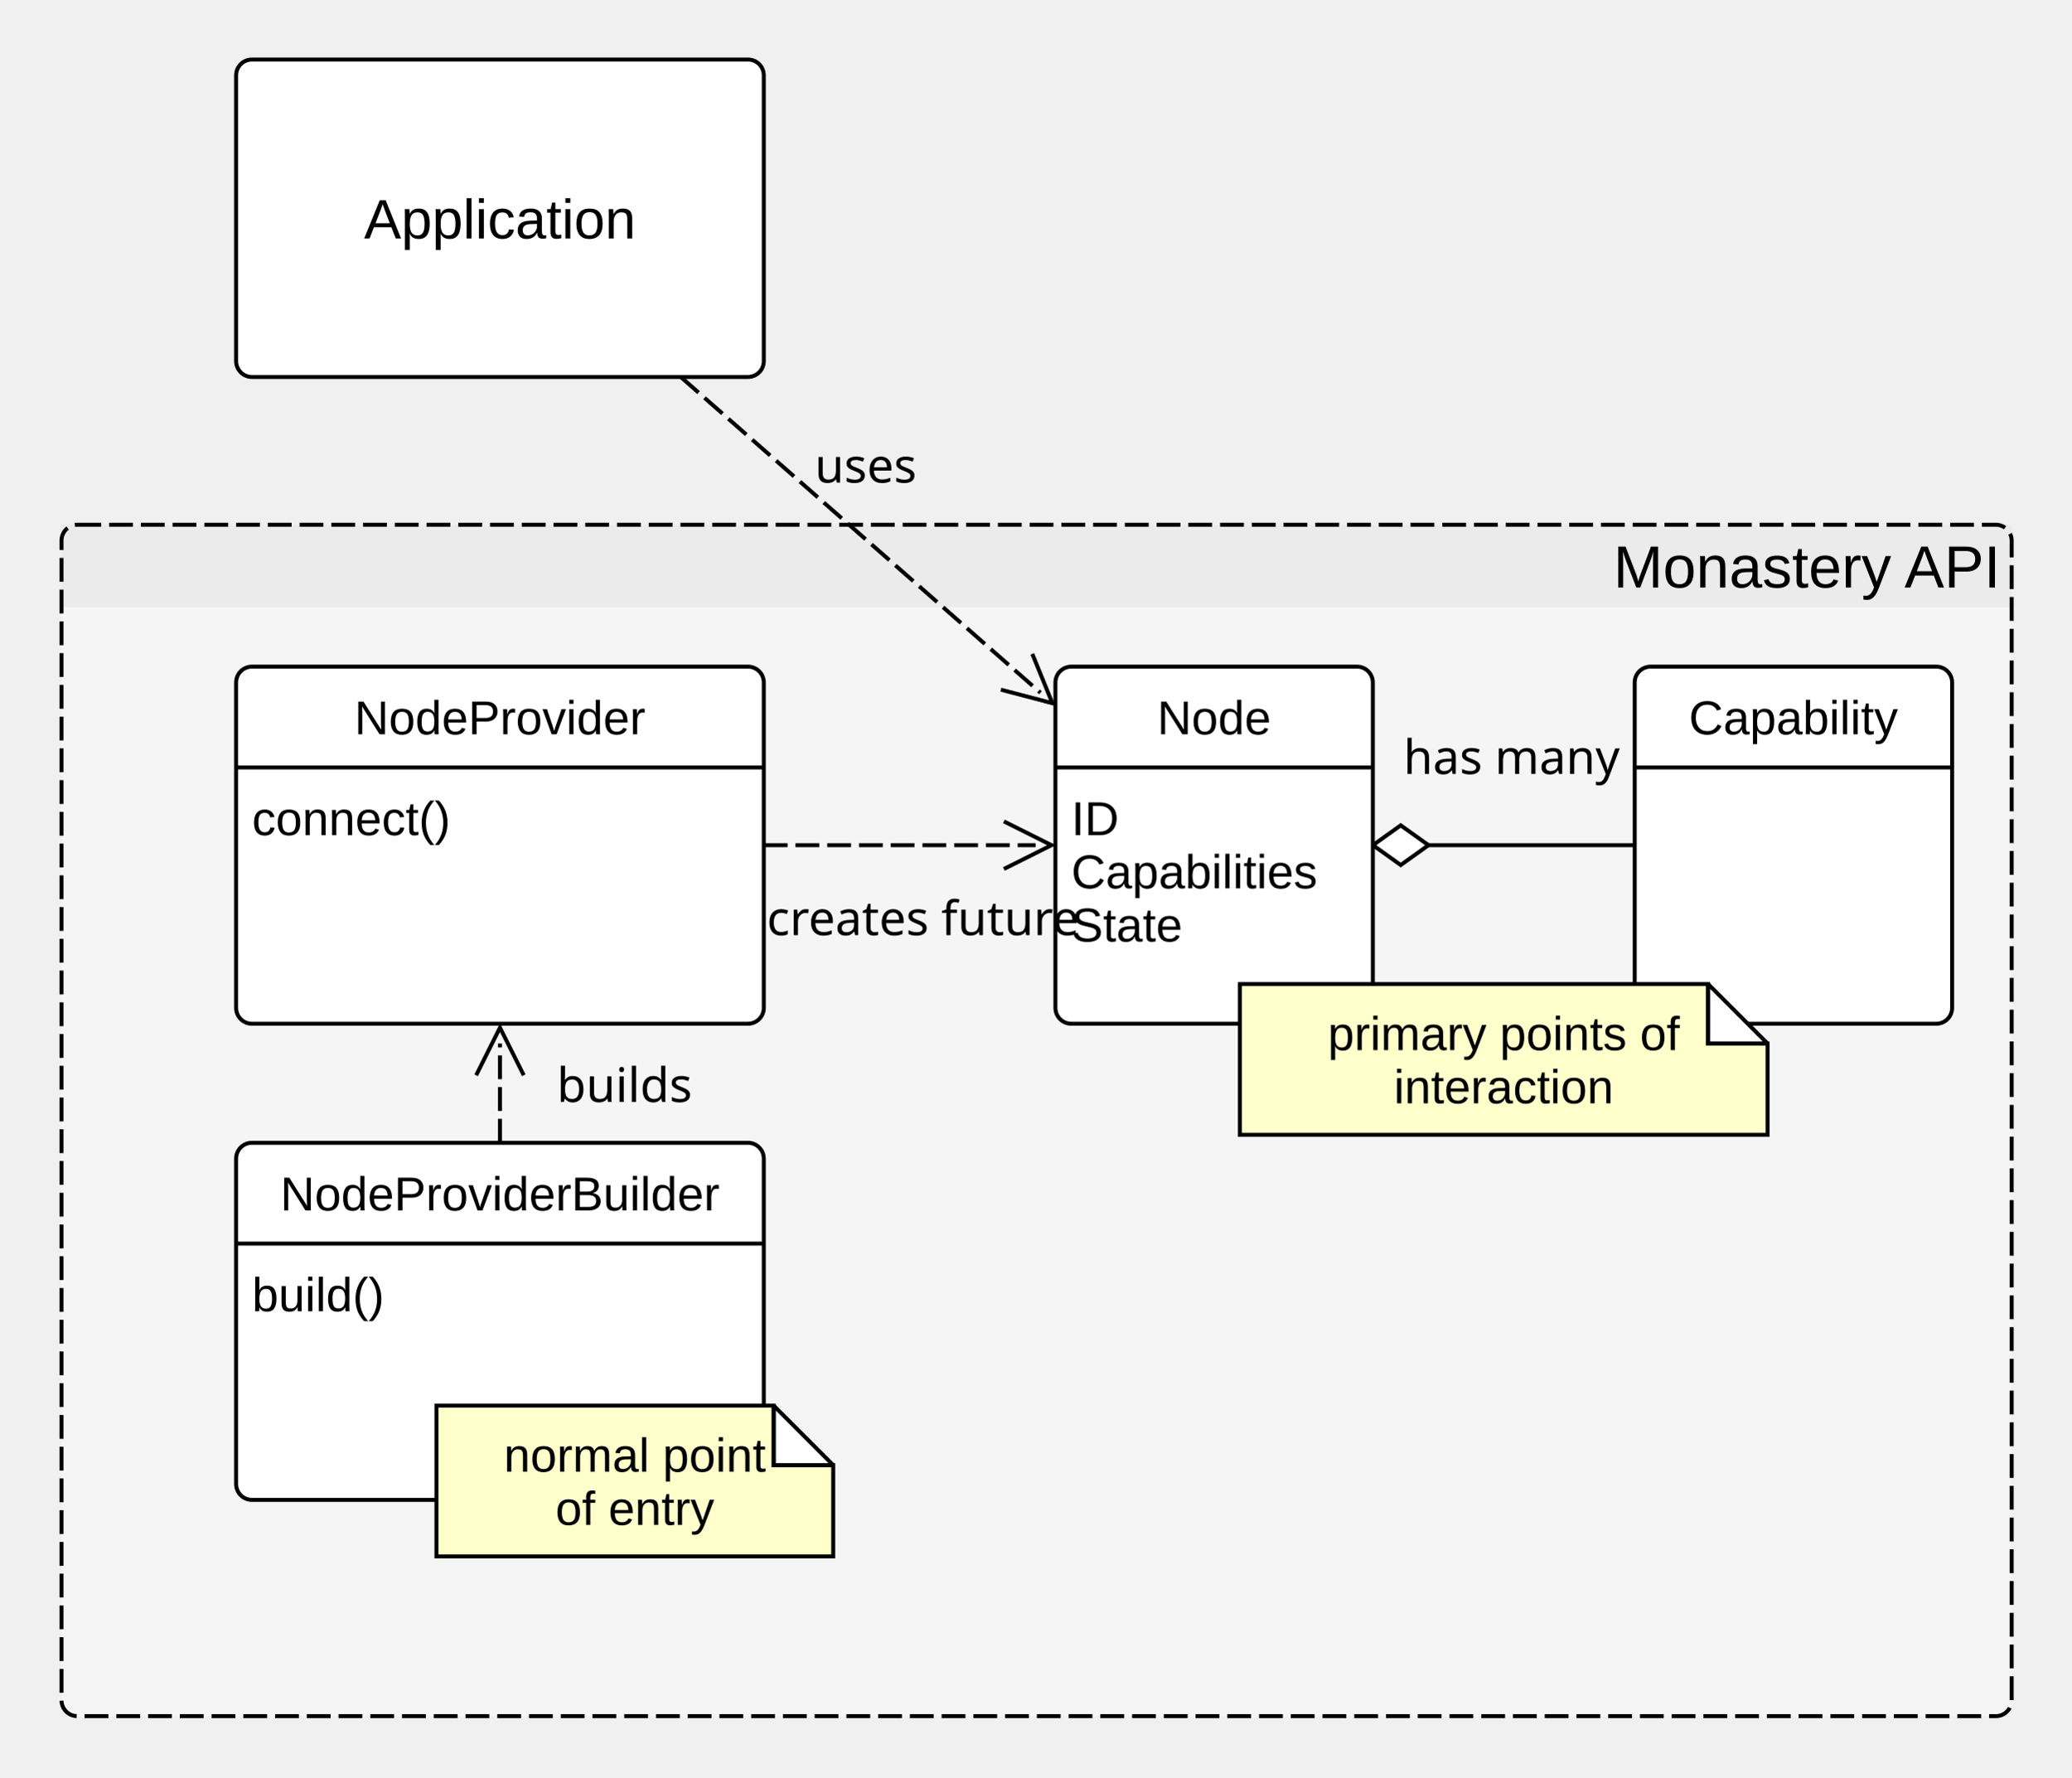
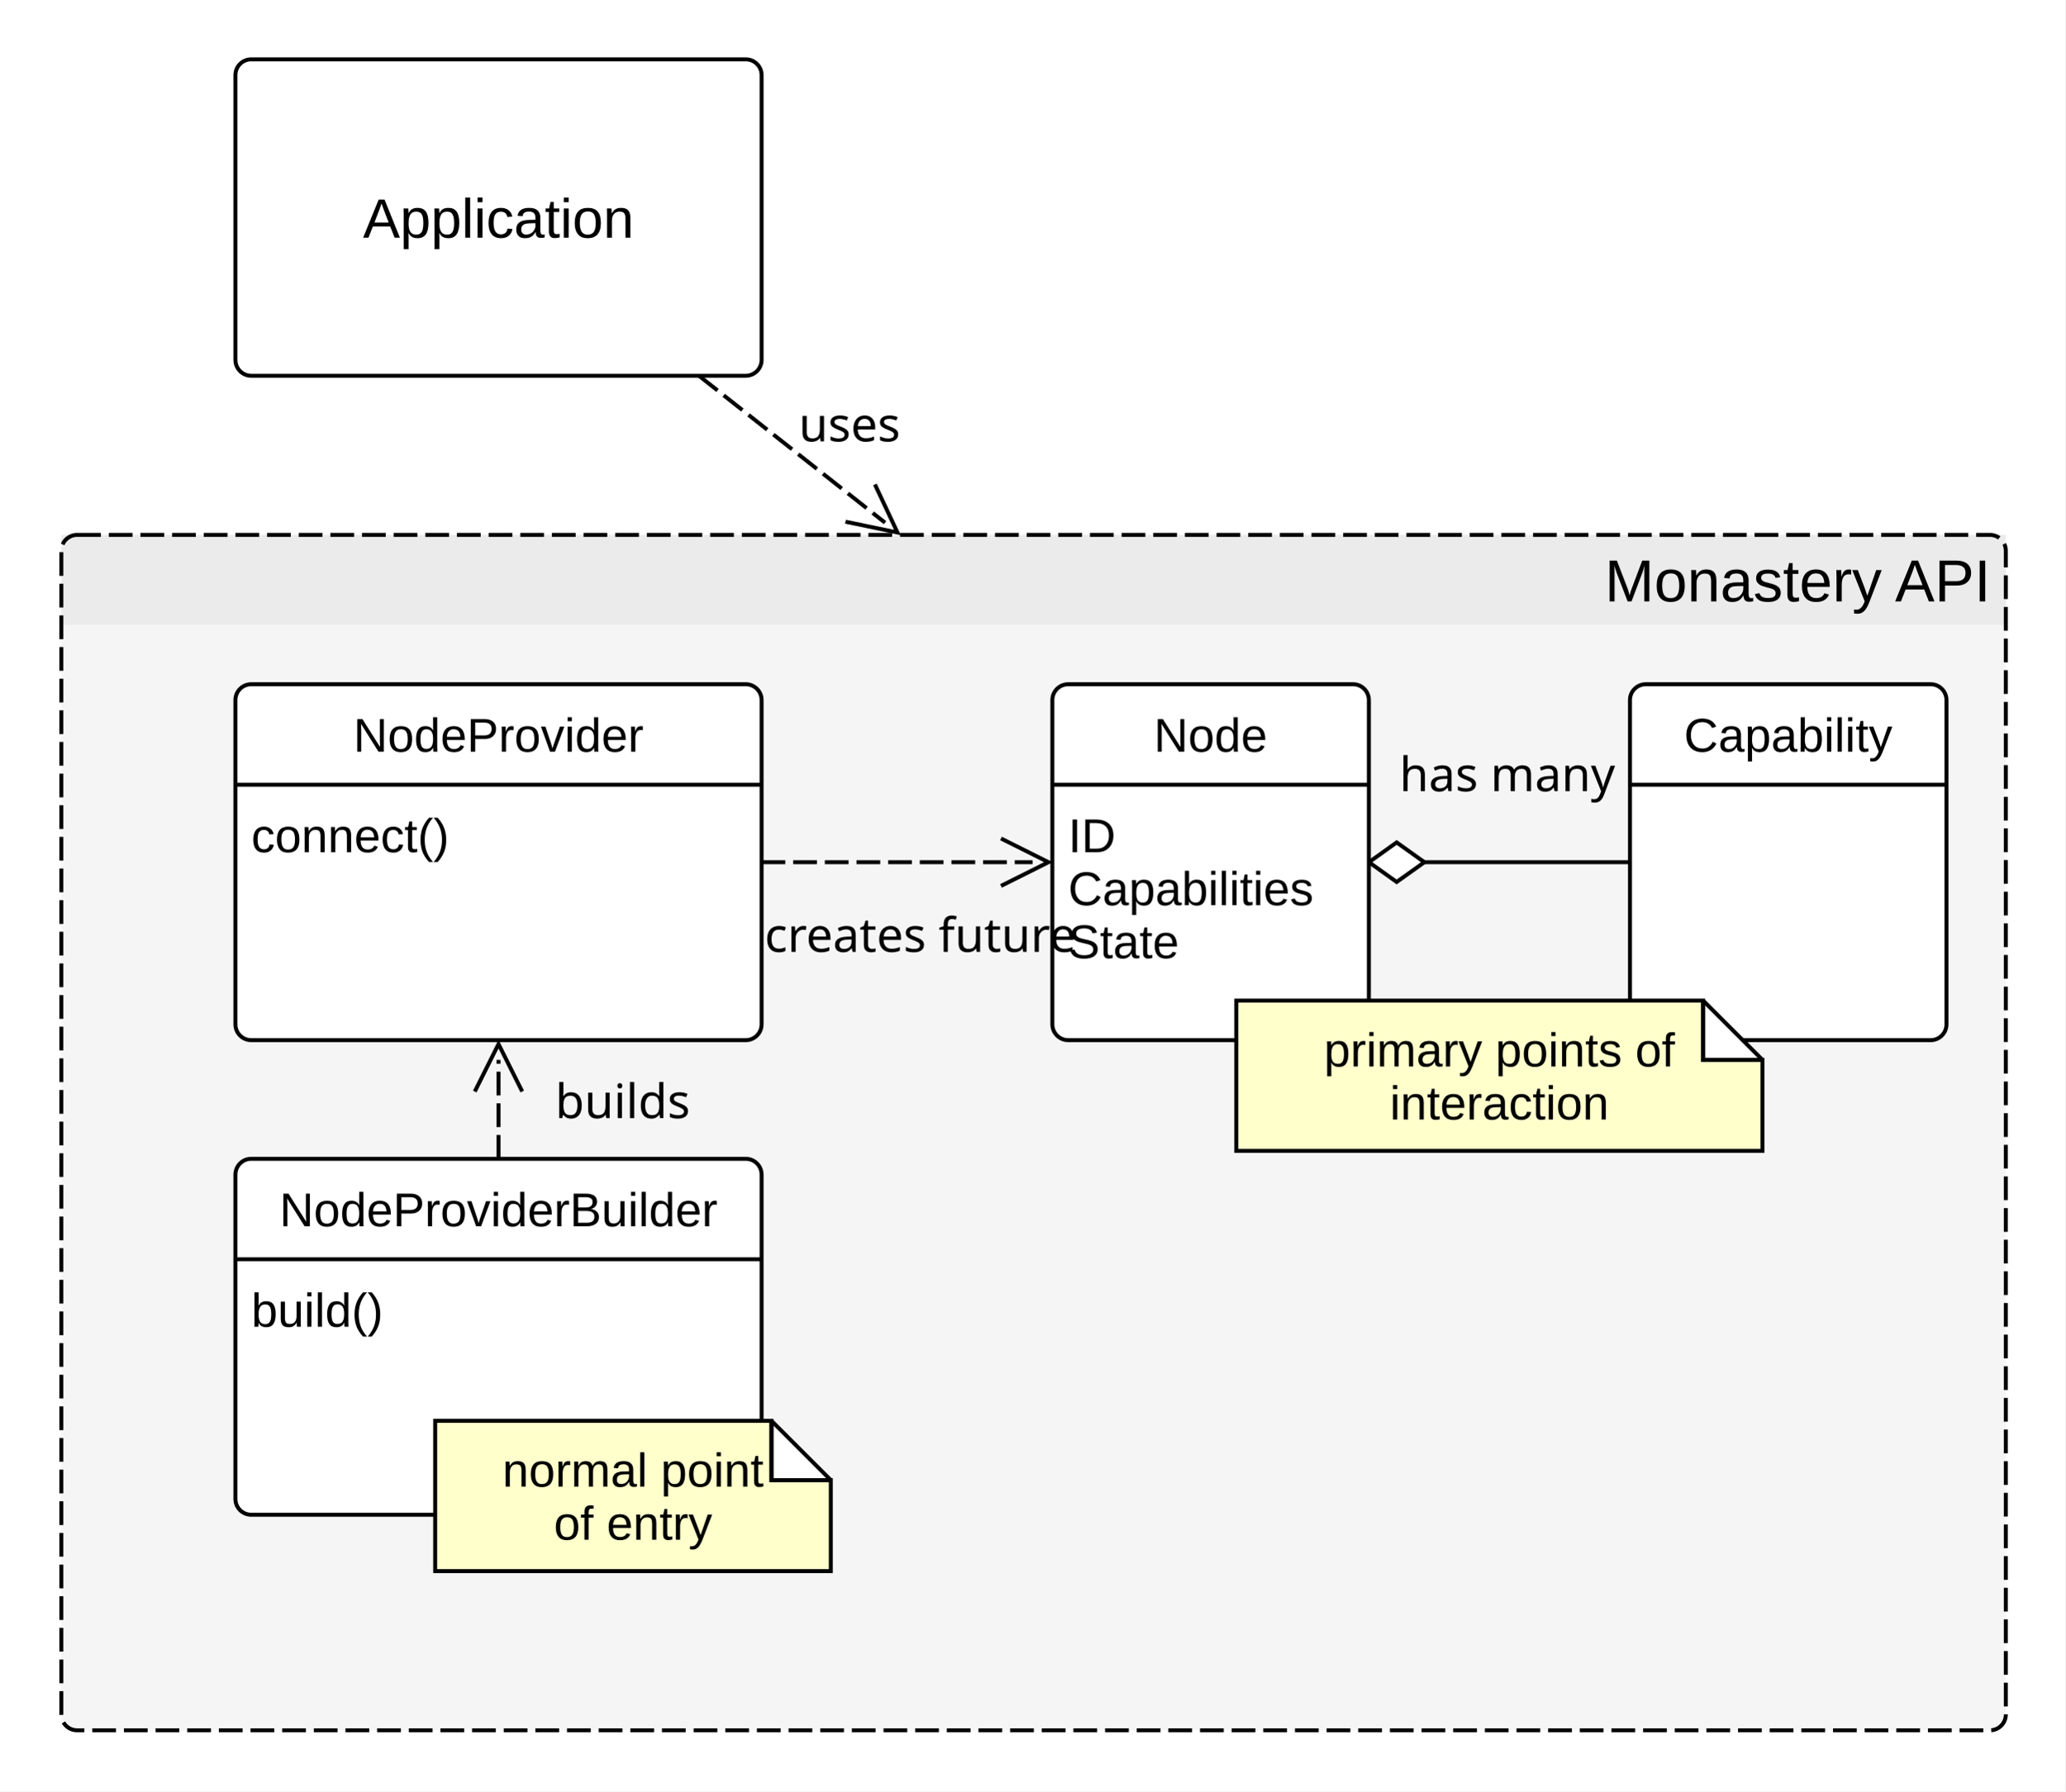
- <svg xmlns="http://www.w3.org/2000/svg" fill-opacity="1" color-rendering="auto" color-interpolation="auto" text-rendering="auto" stroke="black" stroke-linecap="square" width="522" stroke-miterlimit="10" shape-rendering="auto" stroke-opacity="1" fill="black" stroke-dasharray="none" font-weight="normal" stroke-width="1" height="448" font-family="'Dialog'" font-style="normal" stroke-linejoin="miter" font-size="12px" stroke-dashoffset="0" image-rendering="auto">
+ <svg xmlns="http://www.w3.org/2000/svg" fill-opacity="1" color-rendering="auto" color-interpolation="auto" text-rendering="auto" stroke="black" stroke-linecap="square" width="522" stroke-miterlimit="10" shape-rendering="auto" stroke-opacity="1" fill="black" stroke-dasharray="none" font-weight="normal" stroke-width="1" height="453" font-family="'Dialog'" font-style="normal" stroke-linejoin="miter" font-size="12px" stroke-dashoffset="0" image-rendering="auto">
  <defs id="genericDefs" />
  <g>
    <defs id="defs1">
-       <linearGradient x1="357" gradientUnits="userSpaceOnUse" x2="437" y1="268.406" y2="333" id="linearGradient1" spreadMethod="reflect">
+       <linearGradient x1="357" gradientUnits="userSpaceOnUse" x2="437" y1="273.406" y2="338" id="linearGradient1" spreadMethod="reflect">
        <stop stop-opacity="1" stop-color="white" offset="0%" />
        <stop stop-opacity="1" stop-color="white" offset="100%" />
      </linearGradient>
-       <linearGradient x1="150.5" gradientUnits="userSpaceOnUse" x2="283.5" y1="268.406" y2="333" id="linearGradient2" spreadMethod="reflect">
+       <linearGradient x1="150.5" gradientUnits="userSpaceOnUse" x2="283.5" y1="273.406" y2="338" id="linearGradient2" spreadMethod="reflect">
        <stop stop-opacity="1" stop-color="white" offset="0%" />
        <stop stop-opacity="1" stop-color="white" offset="100%" />
      </linearGradient>
-       <linearGradient x1="150.5" gradientUnits="userSpaceOnUse" x2="283.5" y1="388.406" y2="453" id="linearGradient3" spreadMethod="reflect">
+       <linearGradient x1="150.5" gradientUnits="userSpaceOnUse" x2="283.5" y1="393.406" y2="458" id="linearGradient3" spreadMethod="reflect">
        <stop stop-opacity="1" stop-color="white" offset="0%" />
        <stop stop-opacity="1" stop-color="white" offset="100%" />
      </linearGradient>
-       <linearGradient x1="503" gradientUnits="userSpaceOnUse" x2="583" y1="268.406" y2="333" id="linearGradient4" spreadMethod="reflect">
+       <linearGradient x1="503" gradientUnits="userSpaceOnUse" x2="583" y1="273.406" y2="338" id="linearGradient4" spreadMethod="reflect">
        <stop stop-opacity="1" stop-color="white" offset="0%" />
        <stop stop-opacity="1" stop-color="white" offset="100%" />
      </linearGradient>
      <clipPath clipPathUnits="userSpaceOnUse" id="clipPath1">
-         <path d="M0 0 L522 0 L522 448 L0 448 L0 0 Z" />
+         <path d="M0 0 L522 0 L522 453 L0 453 L0 0 Z" />
      </clipPath>
      <clipPath clipPathUnits="userSpaceOnUse" id="clipPath2">
-         <path d="M91 75 L613 75 L613 523 L91 523 L91 75 Z" />
+         <path d="M91 75 L613 75 L613 528 L91 528 L91 75 Z" />
      </clipPath>
      <clipPath clipPathUnits="userSpaceOnUse" id="clipPath3">
-         <path d="M91 268.406 L91 523 L613 523 L613 268.406 Z" />
+         <path d="M91 273.406 L91 528 L613 528 L613 273.406 Z" />
      </clipPath>
      <clipPath clipPathUnits="userSpaceOnUse" id="clipPath4">
-         <path d="M91 75 L91 268.406 L613 268.406 L613 75 Z" />
+         <path d="M91 75 L91 273.406 L613 273.406 L613 75 Z" />
      </clipPath>
      <clipPath clipPathUnits="userSpaceOnUse" id="clipPath5">
-         <path d="M91 388.406 L91 523 L613 523 L613 388.406 Z" />
+         <path d="M91 393.406 L91 528 L613 528 L613 393.406 Z" />
      </clipPath>
      <clipPath clipPathUnits="userSpaceOnUse" id="clipPath6">
-         <path d="M91 75 L91 388.406 L613 388.406 L613 75 Z" />
+         <path d="M91 75 L91 393.406 L613 393.406 L613 75 Z" />
      </clipPath>
    </defs>
+     <g fill="white" text-rendering="geometricPrecision" shape-rendering="geometricPrecision" transform="translate(-91,-75)" stroke="white">
+       <rect x="91" width="522" height="453" y="75" clip-path="url(#clipPath2)" stroke="none" />
+     </g>
    <g fill="white" text-rendering="geometricPrecision" shape-rendering="geometricPrecision" transform="matrix(1,0,0,1,-91,-75)" stroke="white">
      <rect x="150.5" y="90" clip-path="url(#clipPath2)" width="133" rx="4" ry="4" height="80" stroke="none" />
    </g>
    <g font-size="14px" stroke-linecap="butt" transform="matrix(1,0,0,1,-91,-75)" text-rendering="geometricPrecision" font-family="'Liberation Sans'" shape-rendering="geometricPrecision" stroke-miterlimit="1.45">
      <text x="182.755" xml:space="preserve" y="135.083" clip-path="url(#clipPath2)" stroke="none">Application</text>
      <rect x="150.5" y="90" clip-path="url(#clipPath2)" fill="none" width="133" rx="4" ry="4" height="80" />
    </g>
    <g fill="rgb(245,245,245)" text-rendering="geometricPrecision" shape-rendering="geometricPrecision" transform="matrix(1,0,0,1,-91,-75)" stroke="rgb(245,245,245)">
-       <rect x="106.5" y="207.242" clip-path="url(#clipPath2)" width="491.5" rx="4" ry="4" height="300.258" stroke="none" />
-       <rect x="106.5" y="207.242" clip-path="url(#clipPath2)" fill="rgb(235,235,235)" width="491.5" height="20.758" stroke="none" />
+       <rect x="106.5" y="210.242" clip-path="url(#clipPath2)" width="491.5" rx="4" ry="4" height="302.258" stroke="none" />
+       <rect x="106.5" y="210.242" clip-path="url(#clipPath2)" fill="rgb(235,235,235)" width="491.5" height="22.758" stroke="none" />
    </g>
    <g font-size="15px" stroke-linecap="butt" transform="matrix(1,0,0,1,-91,-75)" text-rendering="geometricPrecision" font-family="'Liberation Sans'" shape-rendering="geometricPrecision" stroke-miterlimit="1.45">
-       <text x="497.628" xml:space="preserve" y="223.067" clip-path="url(#clipPath2)" stroke="none">Monastery API</text>
-       <rect x="106.5" y="207.242" clip-path="url(#clipPath2)" fill="none" width="491.5" stroke-dasharray="6,2" rx="4" ry="4" height="300.258" />
+       <text x="496.628" xml:space="preserve" y="227.067" clip-path="url(#clipPath2)" stroke="none">Monastery API</text>
+       <rect x="106.5" y="210.242" clip-path="url(#clipPath2)" fill="none" width="491.5" stroke-dasharray="6,2" rx="4" ry="4" height="302.258" />
    </g>
    <g fill="url(#linearGradient1)" text-rendering="geometricPrecision" shape-rendering="geometricPrecision" transform="matrix(1,0,0,1,-91,-75)" stroke="url(#linearGradient1)">
-       <rect x="357" y="243" clip-path="url(#clipPath3)" width="80" rx="4" ry="4" height="90" stroke="none" />
-       <rect x="357" y="243" clip-path="url(#clipPath4)" fill="white" width="80" rx="4" ry="4" height="90" stroke="none" />
+       <rect x="357" y="248" clip-path="url(#clipPath3)" width="80" rx="4" ry="4" height="90" stroke="none" />
+       <rect x="357" y="248" clip-path="url(#clipPath4)" fill="white" width="80" rx="4" ry="4" height="90" stroke="none" />
    </g>
    <g text-rendering="geometricPrecision" stroke-miterlimit="1.45" shape-rendering="geometricPrecision" transform="matrix(1,0,0,1,-91,-75)" stroke-linecap="butt">
-       <rect x="357" y="243" clip-path="url(#clipPath2)" fill="none" width="80" rx="4" ry="4" height="90" />
-       <line y2="268.406" fill="none" x1="357" clip-path="url(#clipPath2)" x2="437" y1="268.406" />
-       <text x="382.656" xml:space="preserve" y="260.06" clip-path="url(#clipPath2)" font-family="'Liberation Sans'" stroke="none">Node</text>
-       <text x="361" xml:space="preserve" y="285.466" clip-path="url(#clipPath2)" font-family="'Liberation Sans'" stroke="none">ID</text>
-       <text x="361" xml:space="preserve" y="298.872" clip-path="url(#clipPath2)" font-family="'Liberation Sans'" stroke="none">Capabilities</text>
-       <text x="361" xml:space="preserve" y="312.278" clip-path="url(#clipPath2)" font-family="'Liberation Sans'" stroke="none">State</text>
+       <rect x="357" y="248" clip-path="url(#clipPath2)" fill="none" width="80" rx="4" ry="4" height="90" />
+       <line y2="273.406" fill="none" x1="357" clip-path="url(#clipPath2)" x2="437" y1="273.406" />
+       <text x="382.656" xml:space="preserve" y="265.06" clip-path="url(#clipPath2)" font-family="'Liberation Sans'" stroke="none">Node</text>
+       <text x="361" xml:space="preserve" y="290.466" clip-path="url(#clipPath2)" font-family="'Liberation Sans'" stroke="none">ID</text>
+       <text x="361" xml:space="preserve" y="303.872" clip-path="url(#clipPath2)" font-family="'Liberation Sans'" stroke="none">Capabilities</text>
+       <text x="361" xml:space="preserve" y="317.278" clip-path="url(#clipPath2)" font-family="'Liberation Sans'" stroke="none">State</text>
    </g>
    <g fill="url(#linearGradient2)" text-rendering="geometricPrecision" shape-rendering="geometricPrecision" transform="matrix(1,0,0,1,-91,-75)" stroke="url(#linearGradient2)">
-       <rect x="150.5" y="243" clip-path="url(#clipPath3)" width="133" rx="4" ry="4" height="90" stroke="none" />
-       <rect x="150.5" y="243" clip-path="url(#clipPath4)" fill="white" width="133" rx="4" ry="4" height="90" stroke="none" />
+       <rect x="150.5" y="248" clip-path="url(#clipPath3)" width="133" rx="4" ry="4" height="90" stroke="none" />
+       <rect x="150.5" y="248" clip-path="url(#clipPath4)" fill="white" width="133" rx="4" ry="4" height="90" stroke="none" />
    </g>
    <g text-rendering="geometricPrecision" stroke-miterlimit="1.45" shape-rendering="geometricPrecision" transform="matrix(1,0,0,1,-91,-75)" stroke-linecap="butt">
-       <rect x="150.5" y="243" clip-path="url(#clipPath2)" fill="none" width="133" rx="4" ry="4" height="90" />
-       <line y2="268.406" fill="none" x1="150.5" clip-path="url(#clipPath2)" x2="283.5" y1="268.406" />
-       <text x="180.315" xml:space="preserve" y="260.06" clip-path="url(#clipPath2)" font-family="'Liberation Sans'" stroke="none">NodeProvider</text>
-       <text x="154.5" xml:space="preserve" y="285.466" clip-path="url(#clipPath2)" font-family="'Liberation Sans'" stroke="none">connect()</text>
+       <rect x="150.5" y="248" clip-path="url(#clipPath2)" fill="none" width="133" rx="4" ry="4" height="90" />
+       <line y2="273.406" fill="none" x1="150.5" clip-path="url(#clipPath2)" x2="283.5" y1="273.406" />
+       <text x="180.315" xml:space="preserve" y="265.06" clip-path="url(#clipPath2)" font-family="'Liberation Sans'" stroke="none">NodeProvider</text>
+       <text x="154.5" xml:space="preserve" y="290.466" clip-path="url(#clipPath2)" font-family="'Liberation Sans'" stroke="none">connect()</text>
    </g>
    <g fill="url(#linearGradient3)" text-rendering="geometricPrecision" shape-rendering="geometricPrecision" transform="matrix(1,0,0,1,-91,-75)" stroke="url(#linearGradient3)">
-       <rect x="150.5" y="363" clip-path="url(#clipPath5)" width="133" rx="4" ry="4" height="90" stroke="none" />
-       <rect x="150.5" y="363" clip-path="url(#clipPath6)" fill="white" width="133" rx="4" ry="4" height="90" stroke="none" />
+       <rect x="150.5" y="368" clip-path="url(#clipPath5)" width="133" rx="4" ry="4" height="90" stroke="none" />
+       <rect x="150.5" y="368" clip-path="url(#clipPath6)" fill="white" width="133" rx="4" ry="4" height="90" stroke="none" />
    </g>
    <g text-rendering="geometricPrecision" stroke-miterlimit="1.45" shape-rendering="geometricPrecision" transform="matrix(1,0,0,1,-91,-75)" stroke-linecap="butt">
-       <rect x="150.5" y="363" clip-path="url(#clipPath2)" fill="none" width="133" rx="4" ry="4" height="90" />
-       <line y2="388.406" fill="none" x1="150.5" clip-path="url(#clipPath2)" x2="283.5" y1="388.406" />
-       <text x="161.638" xml:space="preserve" y="380.06" clip-path="url(#clipPath2)" font-family="'Liberation Sans'" stroke="none">NodeProviderBuilder</text>
-       <text x="154.5" xml:space="preserve" y="405.466" clip-path="url(#clipPath2)" font-family="'Liberation Sans'" stroke="none">build()</text>
+       <rect x="150.5" y="368" clip-path="url(#clipPath2)" fill="none" width="133" rx="4" ry="4" height="90" />
+       <line y2="393.406" fill="none" x1="150.5" clip-path="url(#clipPath2)" x2="283.5" y1="393.406" />
+       <text x="161.638" xml:space="preserve" y="385.06" clip-path="url(#clipPath2)" font-family="'Liberation Sans'" stroke="none">NodeProviderBuilder</text>
+       <text x="154.5" xml:space="preserve" y="410.466" clip-path="url(#clipPath2)" font-family="'Liberation Sans'" stroke="none">build()</text>
    </g>
    <g fill="url(#linearGradient4)" text-rendering="geometricPrecision" shape-rendering="geometricPrecision" transform="matrix(1,0,0,1,-91,-75)" stroke="url(#linearGradient4)">
-       <rect x="503" y="243" clip-path="url(#clipPath3)" width="80" rx="4" ry="4" height="90" stroke="none" />
-       <rect x="503" y="243" clip-path="url(#clipPath4)" fill="white" width="80" rx="4" ry="4" height="90" stroke="none" />
+       <rect x="503" y="248" clip-path="url(#clipPath3)" width="80" rx="4" ry="4" height="90" stroke="none" />
+       <rect x="503" y="248" clip-path="url(#clipPath4)" fill="white" width="80" rx="4" ry="4" height="90" stroke="none" />
    </g>
    <g text-rendering="geometricPrecision" stroke-miterlimit="1.45" shape-rendering="geometricPrecision" transform="matrix(1,0,0,1,-91,-75)" stroke-linecap="butt">
-       <rect x="503" y="243" clip-path="url(#clipPath2)" fill="none" width="80" rx="4" ry="4" height="90" />
-       <line y2="268.406" fill="none" x1="503" clip-path="url(#clipPath2)" x2="583" y1="268.406" />
-       <text x="516.653" xml:space="preserve" y="260.06" clip-path="url(#clipPath2)" font-family="'Liberation Sans'" stroke="none">Capability</text>
+       <rect x="503" y="248" clip-path="url(#clipPath2)" fill="none" width="80" rx="4" ry="4" height="90" />
+       <line y2="273.406" fill="none" x1="503" clip-path="url(#clipPath2)" x2="583" y1="273.406" />
+       <text x="516.653" xml:space="preserve" y="265.06" clip-path="url(#clipPath2)" font-family="'Liberation Sans'" stroke="none">Capability</text>
    </g>
    <g fill="rgb(255,255,204)" text-rendering="geometricPrecision" shape-rendering="geometricPrecision" transform="matrix(1,0,0,1,-91,-75)" stroke="rgb(255,255,204)">
-       <path d="M201 429.25 L286 429.25 L286 444.25 L301 444.25 L301 467.25 L201 467.25 Z" stroke="none" clip-path="url(#clipPath2)" />
-       <path fill="white" d="M286 429.25 L286 444.25 L301 444.25 Z" clip-path="url(#clipPath2)" fill-rule="evenodd" stroke="none" />
+       <path d="M201 434.25 L286 434.25 L286 449.25 L301 449.25 L301 472.25 L201 472.25 Z" stroke="none" clip-path="url(#clipPath2)" />
+       <path fill="white" d="M286 434.25 L286 449.25 L301 449.25 Z" clip-path="url(#clipPath2)" fill-rule="evenodd" stroke="none" />
    </g>
    <g text-rendering="geometricPrecision" stroke-miterlimit="1.45" shape-rendering="geometricPrecision" transform="matrix(1,0,0,1,-91,-75)" stroke-linecap="butt">
-       <path fill="none" d="M201 429.25 L286 429.25 L286 444.25 L301 444.25 L301 467.25 L201 467.25 Z" clip-path="url(#clipPath2)" />
-       <path fill="none" d="M286 429.25 L286 444.25 L301 444.25 Z" clip-path="url(#clipPath2)" fill-rule="evenodd" />
-       <text x="217.982" xml:space="preserve" y="445.903" clip-path="url(#clipPath2)" font-family="'Liberation Sans'" stroke="none">normal point</text>
-       <text x="230.99" xml:space="preserve" y="459.31" clip-path="url(#clipPath2)" font-family="'Liberation Sans'" stroke="none">of entry</text>
+       <path fill="none" d="M201 434.25 L286 434.25 L286 449.25 L301 449.25 L301 472.25 L201 472.25 Z" clip-path="url(#clipPath2)" />
+       <path fill="none" d="M286 434.25 L286 449.25 L301 449.25 Z" clip-path="url(#clipPath2)" fill-rule="evenodd" />
+       <text x="217.982" xml:space="preserve" y="450.903" clip-path="url(#clipPath2)" font-family="'Liberation Sans'" stroke="none">normal point</text>
+       <text x="230.99" xml:space="preserve" y="464.31" clip-path="url(#clipPath2)" font-family="'Liberation Sans'" stroke="none">of entry</text>
    </g>
    <g fill="rgb(255,255,204)" text-rendering="geometricPrecision" shape-rendering="geometricPrecision" transform="matrix(1,0,0,1,-91,-75)" stroke="rgb(255,255,204)">
-       <path d="M403.5 323 L521.5 323 L521.5 338 L536.5 338 L536.5 361 L403.5 361 Z" stroke="none" clip-path="url(#clipPath2)" />
-       <path fill="white" d="M521.5 323 L521.5 338 L536.5 338 Z" clip-path="url(#clipPath2)" fill-rule="evenodd" stroke="none" />
+       <path d="M403.5 328 L521.5 328 L521.5 343 L536.5 343 L536.5 366 L403.5 366 Z" stroke="none" clip-path="url(#clipPath2)" />
+       <path fill="white" d="M521.5 328 L521.5 343 L536.5 343 Z" clip-path="url(#clipPath2)" fill-rule="evenodd" stroke="none" />
    </g>
    <g text-rendering="geometricPrecision" stroke-miterlimit="1.45" shape-rendering="geometricPrecision" transform="matrix(1,0,0,1,-91,-75)" stroke-linecap="butt">
-       <path fill="none" d="M403.5 323 L521.5 323 L521.5 338 L536.5 338 L536.5 361 L403.5 361 Z" clip-path="url(#clipPath2)" />
-       <path fill="none" d="M521.5 323 L521.5 338 L536.5 338 Z" clip-path="url(#clipPath2)" fill-rule="evenodd" />
-       <text x="425.65" xml:space="preserve" y="339.653" clip-path="url(#clipPath2)" font-family="'Liberation Sans'" stroke="none">primary points of</text>
-       <text x="442.317" xml:space="preserve" y="353.06" clip-path="url(#clipPath2)" font-family="'Liberation Sans'" stroke="none">interaction</text>
-       <path fill="none" stroke-dasharray="6,2" d="M262.549 169.982 L353.229 249.579" clip-path="url(#clipPath2)" />
-       <path stroke-dasharray="6,2" d="M356.235 252.217 L351.175 239.792 L356.235 252.217 L343.258 248.81 Z" clip-path="url(#clipPath2)" stroke="none" />
-       <path fill="none" stroke-miterlimit="10" d="M356.235 252.217 L351.175 239.792 L356.235 252.217 L343.258 248.81 Z" clip-path="url(#clipPath2)" stroke-linecap="square" />
-       <text x="296.334" xml:space="preserve" y="196.614" clip-path="url(#clipPath2)" font-family="sans-serif" stroke="none">uses</text>
-       <path fill="none" stroke-dasharray="6,2" d="M283.489 288 L352.011 288" clip-path="url(#clipPath2)" />
-       <path stroke-dasharray="6,2" d="M356.011 288 L344.011 282 L356.011 288 L344.011 294 Z" clip-path="url(#clipPath2)" stroke="none" />
-       <path fill="none" stroke-miterlimit="10" d="M356.011 288 L344.011 282 L356.011 288 L344.011 294 Z" clip-path="url(#clipPath2)" stroke-linecap="square" />
-       <text x="284.271" xml:space="preserve" y="310.671" clip-path="url(#clipPath2)" font-family="sans-serif" stroke="none">creates future</text>
-       <path fill="none" stroke-dasharray="6,2" d="M217 362.971 L217 337.99" clip-path="url(#clipPath2)" />
-       <path stroke-dasharray="6,2" d="M217 333.99 L211 345.99 L217 333.99 L223 345.99 Z" clip-path="url(#clipPath2)" stroke="none" />
-       <path fill="none" stroke-miterlimit="10" d="M217 333.99 L211 345.99 L217 333.99 L223 345.99 Z" clip-path="url(#clipPath2)" stroke-linecap="square" />
-       <text x="231.323" xml:space="preserve" y="352.714" clip-path="url(#clipPath2)" font-family="sans-serif" stroke="none">builds</text>
-       <path fill="none" d="M444.029 288 L502.976 288" clip-path="url(#clipPath2)" />
-       <path fill="white" d="M437.029 288 L444.029 283 L451.029 288 L444.029 293 Z" clip-path="url(#clipPath2)" stroke="none" />
-       <path fill="none" d="M437.029 288 L444.029 283 L451.029 288 L444.029 293 Z" clip-path="url(#clipPath2)" />
-       <text x="444.722" xml:space="preserve" y="270.052" clip-path="url(#clipPath2)" font-family="sans-serif" stroke="none">has many</text>
+       <path fill="none" d="M403.5 328 L521.5 328 L521.5 343 L536.5 343 L536.5 366 L403.5 366 Z" clip-path="url(#clipPath2)" />
+       <path fill="none" d="M521.5 328 L521.5 343 L536.5 343 Z" clip-path="url(#clipPath2)" fill-rule="evenodd" />
+       <text x="425.65" xml:space="preserve" y="344.653" clip-path="url(#clipPath2)" font-family="'Liberation Sans'" stroke="none">primary points of</text>
+       <text x="442.317" xml:space="preserve" y="358.06" clip-path="url(#clipPath2)" font-family="'Liberation Sans'" stroke="none">interaction</text>
+       <path fill="none" stroke-dasharray="6,2" d="M267.647 169.994 L314.705 207.155" clip-path="url(#clipPath2)" />
+       <path stroke-dasharray="6,2" d="M317.844 209.634 L312.145 197.488 L317.844 209.634 L304.708 206.906 Z" clip-path="url(#clipPath2)" stroke="none" />
+       <path fill="none" stroke-miterlimit="10" d="M317.844 209.634 L312.145 197.488 L317.844 209.634 L304.708 206.906 Z" clip-path="url(#clipPath2)" stroke-linecap="square" />
+       <text x="292.892" xml:space="preserve" y="186.589" clip-path="url(#clipPath2)" font-family="sans-serif" stroke="none">uses</text>
+       <path fill="none" stroke-dasharray="6,2" d="M283.489 293 L352.011 293" clip-path="url(#clipPath2)" />
+       <path stroke-dasharray="6,2" d="M356.011 293 L344.011 287 L356.011 293 L344.011 299 Z" clip-path="url(#clipPath2)" stroke="none" />
+       <path fill="none" stroke-miterlimit="10" d="M356.011 293 L344.011 287 L356.011 293 L344.011 299 Z" clip-path="url(#clipPath2)" stroke-linecap="square" />
+       <text x="284.271" xml:space="preserve" y="315.671" clip-path="url(#clipPath2)" font-family="sans-serif" stroke="none">creates future</text>
+       <path fill="none" stroke-dasharray="6,2" d="M217 367.971 L217 342.99" clip-path="url(#clipPath2)" />
+       <path stroke-dasharray="6,2" d="M217 338.99 L211 350.99 L217 338.99 L223 350.99 Z" clip-path="url(#clipPath2)" stroke="none" />
+       <path fill="none" stroke-miterlimit="10" d="M217 338.99 L211 350.99 L217 338.99 L223 350.99 Z" clip-path="url(#clipPath2)" stroke-linecap="square" />
+       <text x="231.323" xml:space="preserve" y="357.714" clip-path="url(#clipPath2)" font-family="sans-serif" stroke="none">builds</text>
+       <path fill="none" d="M444.029 293 L502.976 293" clip-path="url(#clipPath2)" />
+       <path fill="white" d="M437.029 293 L444.029 288 L451.029 293 L444.029 298 Z" clip-path="url(#clipPath2)" stroke="none" />
+       <path fill="none" d="M437.029 293 L444.029 288 L451.029 293 L444.029 298 Z" clip-path="url(#clipPath2)" />
+       <text x="444.722" xml:space="preserve" y="275.052" clip-path="url(#clipPath2)" font-family="sans-serif" stroke="none">has many</text>
    </g>
  </g>
</svg>
